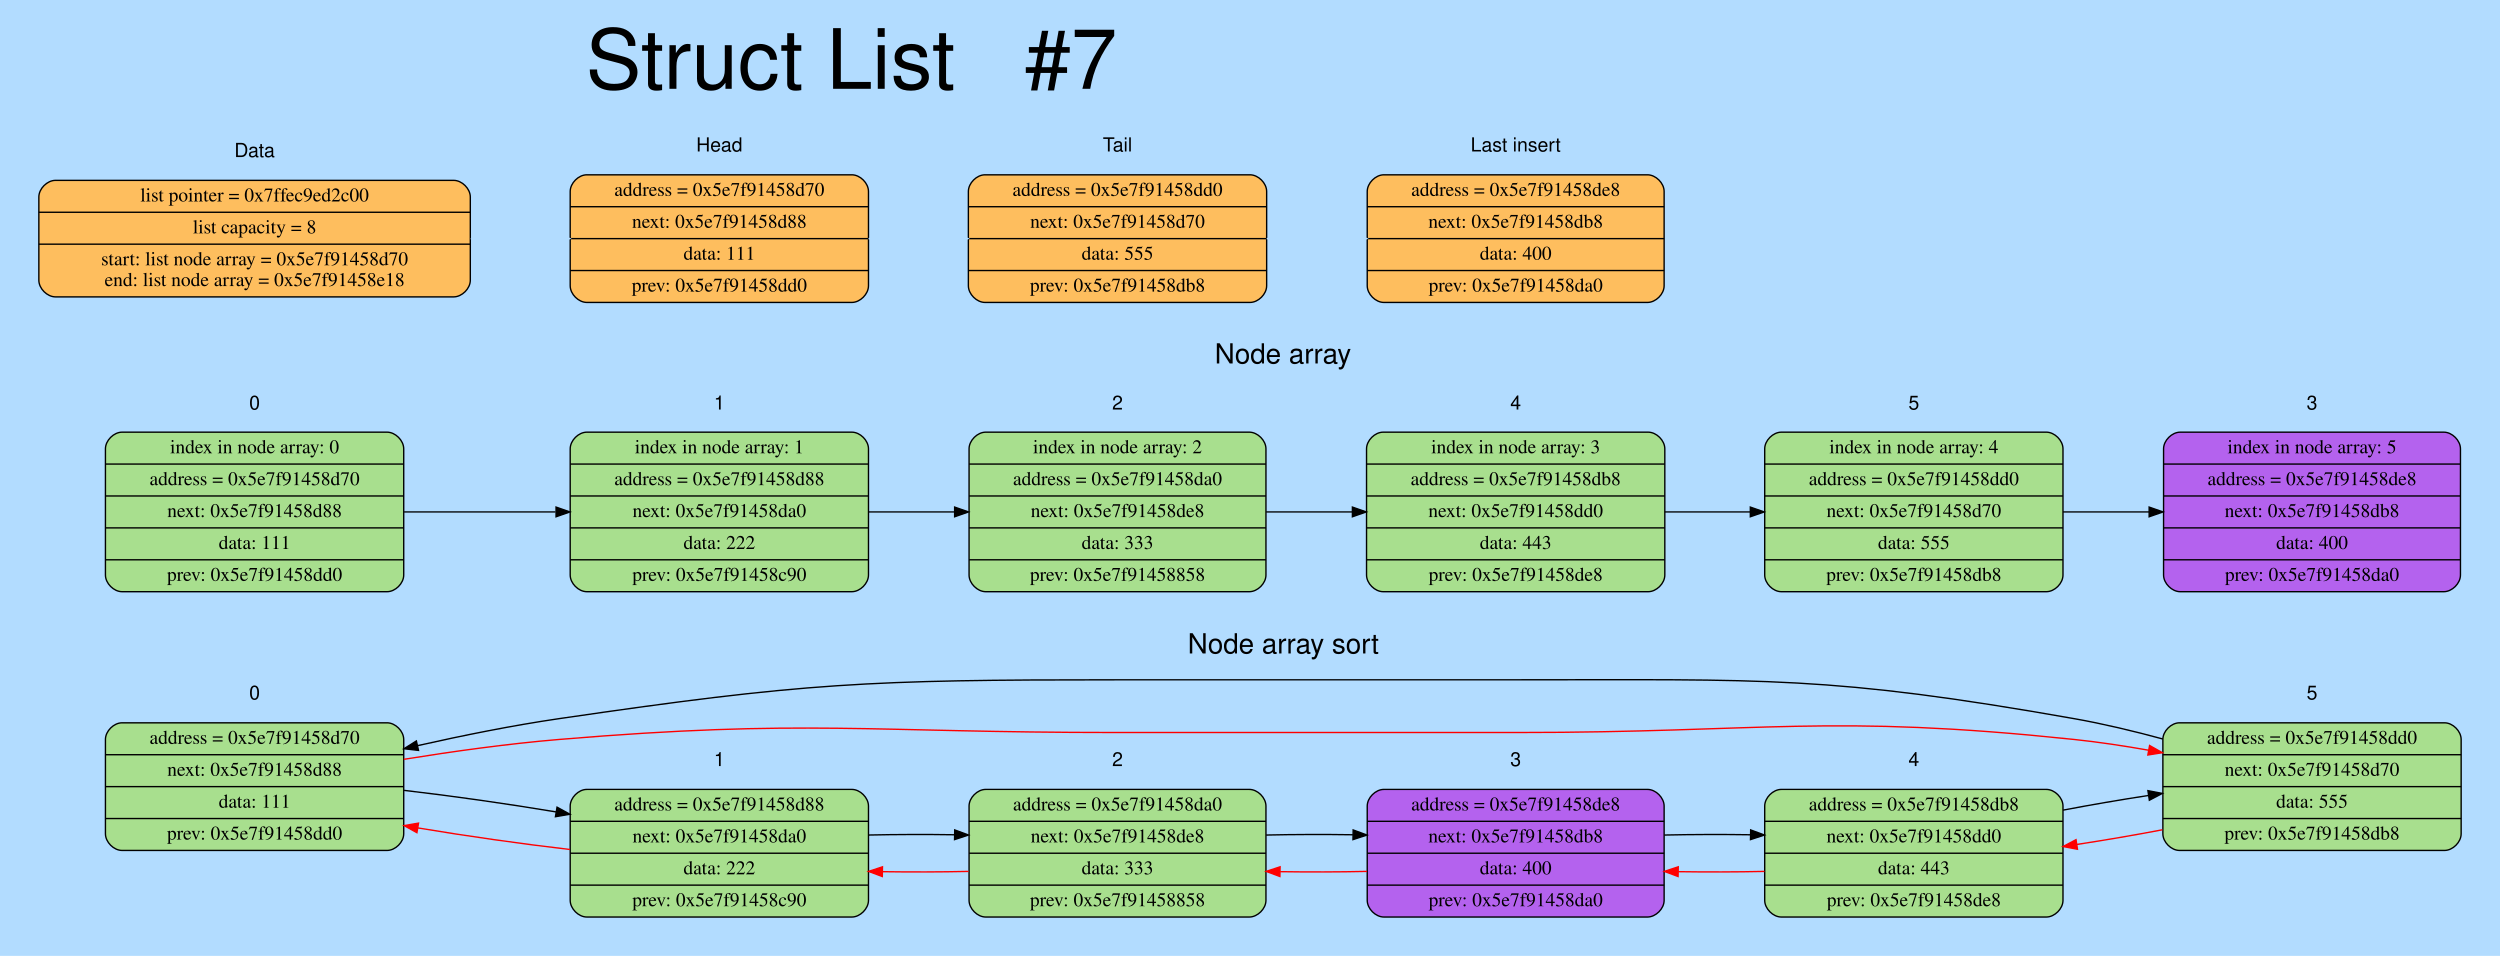
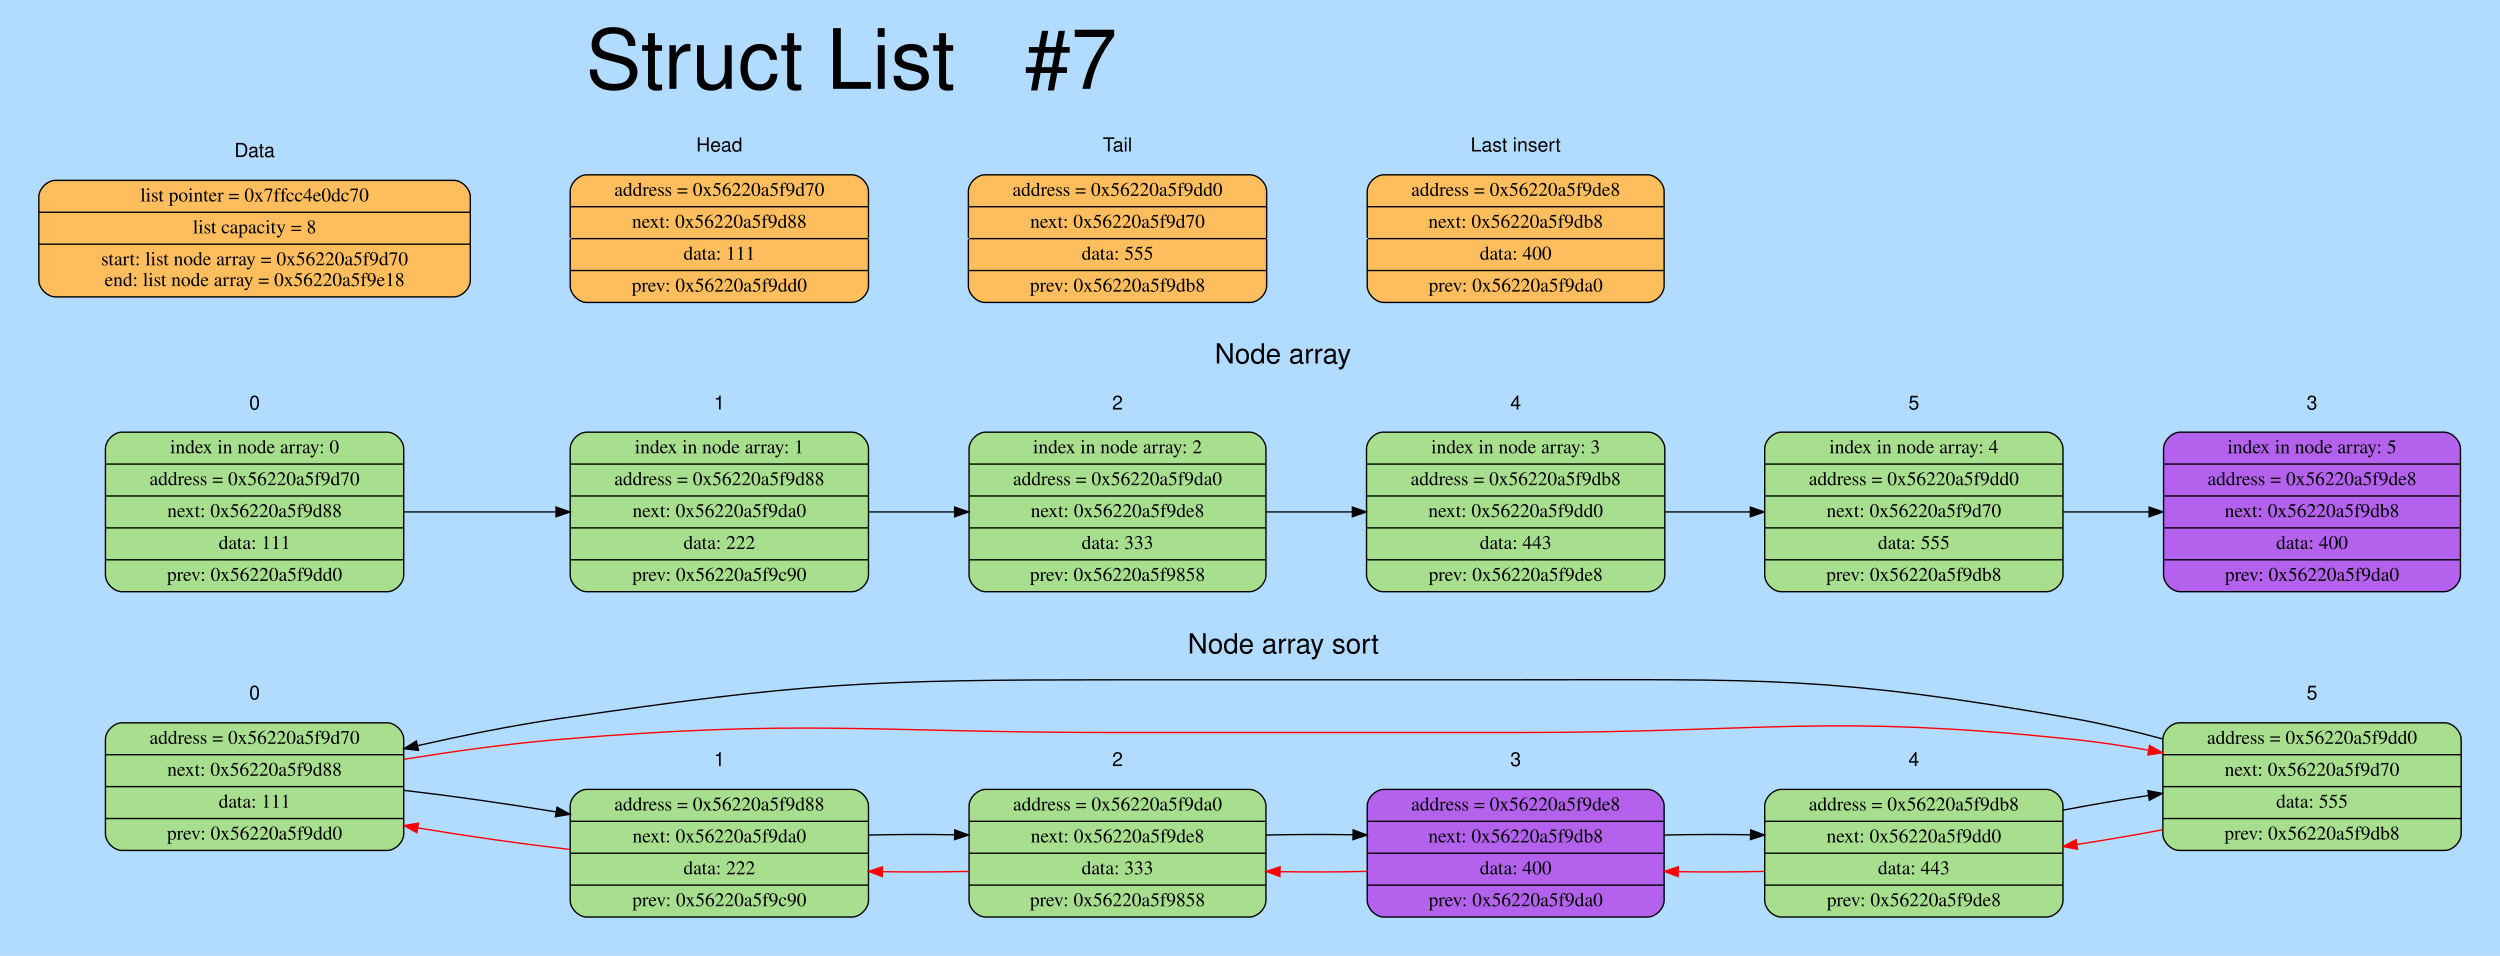
<svg xmlns="http://www.w3.org/2000/svg" width="1802pt" height="689pt" viewBox="0.00 0.00 1802.00 689.00">
  <g id="graph0" class="graph" transform="scale(1 1) rotate(0) translate(4 685)">
    <polygon fill="#b2dcff" stroke="transparent" points="-4,4 -4,-685 1798,-685 1798,4 -4,4" />
    <g id="clust1" class="cluster">
      <polygon fill="#b2dcff" stroke="#b2dcff" points="56,-8 56,-234 1786,-234 1786,-8 56,-8" />
      <text text-anchor="middle" x="921" y="-214" font-family="Helvetica,sans-Serif" font-size="20.00">Node array sort</text>
    </g>
    <g id="clust2" class="cluster">
      <polygon fill="#b2dcff" stroke="#b2dcff" points="64,-64 64,-196 295,-196 295,-64 64,-64" />
      <text text-anchor="middle" x="179.5" y="-180.8" font-family="Helvetica,sans-Serif" font-size="14.00">0</text>
    </g>
    <g id="clust3" class="cluster">
      <polygon fill="#b2dcff" stroke="#b2dcff" points="399,-16 399,-148 630,-148 630,-16 399,-16" />
      <text text-anchor="middle" x="514.5" y="-132.8" font-family="Helvetica,sans-Serif" font-size="14.00">1</text>
    </g>
    <g id="clust4" class="cluster">
      <polygon fill="#b2dcff" stroke="#b2dcff" points="686.5,-16 686.5,-148 916.5,-148 916.5,-16 686.5,-16" />
      <text text-anchor="middle" x="801.5" y="-132.8" font-family="Helvetica,sans-Serif" font-size="14.00">2</text>
    </g>
    <g id="clust5" class="cluster">
      <polygon fill="#b2dcff" stroke="#b2dcff" points="973.5,-16 973.5,-148 1203.5,-148 1203.5,-16 973.5,-16" />
      <text text-anchor="middle" x="1088.5" y="-132.8" font-family="Helvetica,sans-Serif" font-size="14.00">3</text>
    </g>
    <g id="clust6" class="cluster">
      <polygon fill="#b2dcff" stroke="#b2dcff" points="1260,-16 1260,-148 1491,-148 1491,-16 1260,-16" />
      <text text-anchor="middle" x="1375.5" y="-132.8" font-family="Helvetica,sans-Serif" font-size="14.00">4</text>
    </g>
    <g id="clust7" class="cluster">
      <polygon fill="#b2dcff" stroke="#b2dcff" points="1547,-64 1547,-196 1778,-196 1778,-64 1547,-64" />
      <text text-anchor="middle" x="1662.5" y="-180.8" font-family="Helvetica,sans-Serif" font-size="14.00">5</text>
    </g>
    <g id="clust8" class="cluster">
      <polygon fill="#b2dcff" stroke="#b2dcff" points="56,-242 56,-443 1785.5,-443 1785.5,-242 56,-242" />
      <text text-anchor="middle" x="920.75" y="-423" font-family="Helvetica,sans-Serif" font-size="20.00">Node array</text>
    </g>
    <g id="clust9" class="cluster">
      <polygon fill="#b2dcff" stroke="#b2dcff" points="64,-250 64,-405 295,-405 295,-250 64,-250" />
      <text text-anchor="middle" x="179.5" y="-389.8" font-family="Helvetica,sans-Serif" font-size="14.00">0</text>
    </g>
    <g id="clust10" class="cluster">
      <polygon fill="#b2dcff" stroke="#b2dcff" points="399,-250 399,-405 630,-405 630,-250 399,-250" />
      <text text-anchor="middle" x="514.5" y="-389.8" font-family="Helvetica,sans-Serif" font-size="14.00">1</text>
    </g>
    <g id="clust11" class="cluster">
      <polygon fill="#b2dcff" stroke="#b2dcff" points="686.5,-250 686.5,-405 916.5,-405 916.5,-250 686.5,-250" />
      <text text-anchor="middle" x="801.5" y="-389.8" font-family="Helvetica,sans-Serif" font-size="14.00">2</text>
    </g>
    <g id="clust12" class="cluster">
      <polygon fill="#b2dcff" stroke="#b2dcff" points="973,-250 973,-405 1204,-405 1204,-250 973,-250" />
      <text text-anchor="middle" x="1088.5" y="-389.8" font-family="Helvetica,sans-Serif" font-size="14.00">4</text>
    </g>
    <g id="clust13" class="cluster">
      <polygon fill="#b2dcff" stroke="#b2dcff" points="1260,-250 1260,-405 1491,-405 1491,-250 1260,-250" />
      <text text-anchor="middle" x="1375.5" y="-389.8" font-family="Helvetica,sans-Serif" font-size="14.00">5</text>
    </g>
    <g id="clust14" class="cluster">
      <polygon fill="#b2dcff" stroke="#b2dcff" points="1547.5,-250 1547.5,-405 1777.5,-405 1777.5,-250 1547.5,-250" />
      <text text-anchor="middle" x="1662.5" y="-389.8" font-family="Helvetica,sans-Serif" font-size="14.00">3</text>
    </g>
    <g id="clust15" class="cluster">
      <polygon fill="#b2dcff" stroke="#b2dcff" points="8,-451 8,-673 1211.5,-673 1211.5,-451 8,-451" />
      <text text-anchor="middle" x="609.75" y="-621" font-family="Helvetica,sans-Serif" font-size="60.00">Struct List   #7</text>
    </g>
    <g id="clust16" class="cluster">
      <polygon fill="#b2dcff" stroke="#b2dcff" points="16,-462 16,-587 343,-587 343,-462 16,-462" />
      <text text-anchor="middle" x="179.5" y="-571.8" font-family="Helvetica,sans-Serif" font-size="14.00">Data</text>
    </g>
    <g id="clust17" class="cluster">
      <polygon fill="#b2dcff" stroke="#b2dcff" points="399,-459 399,-591 630,-591 630,-459 399,-459" />
      <text text-anchor="middle" x="514.5" y="-575.8" font-family="Helvetica,sans-Serif" font-size="14.00">Head</text>
    </g>
    <g id="clust18" class="cluster">
      <polygon fill="#b2dcff" stroke="#b2dcff" points="686,-459 686,-591 917,-591 917,-459 686,-459" />
      <text text-anchor="middle" x="801.5" y="-575.8" font-family="Helvetica,sans-Serif" font-size="14.00">Tail</text>
    </g>
    <g id="clust19" class="cluster">
      <polygon fill="#b2dcff" stroke="#b2dcff" points="973.5,-459 973.5,-591 1203.5,-591 1203.5,-459 973.5,-459" />
      <text text-anchor="middle" x="1088.5" y="-575.8" font-family="Helvetica,sans-Serif" font-size="14.00">Last insert</text>
    </g>
    <g id="node1" class="node">
      <path fill="#a8df8e" stroke="black" d="M84,-72C84,-72 275,-72 275,-72 281,-72 287,-78 287,-84 287,-84 287,-152 287,-152 287,-158 281,-164 275,-164 275,-164 84,-164 84,-164 78,-164 72,-158 72,-152 72,-152 72,-84 72,-84 72,-78 78,-72 84,-72" />
-       <text text-anchor="middle" x="179.5" y="-148.8" font-family="Times,serif" font-size="14.00">address = 0x5e7f91458d70</text>
+       <text text-anchor="middle" x="179.5" y="-148.8" font-family="Times,serif" font-size="14.00">address = 0x56220a5f9d70</text>
      <polyline fill="none" stroke="black" points="72,-141 287,-141 " />
-       <text text-anchor="middle" x="179.5" y="-125.8" font-family="Times,serif" font-size="14.00">next: 0x5e7f91458d88</text>
+       <text text-anchor="middle" x="179.5" y="-125.8" font-family="Times,serif" font-size="14.00">next: 0x56220a5f9d88</text>
      <polyline fill="none" stroke="black" points="72,-118 287,-118 " />
      <text text-anchor="middle" x="179.5" y="-102.8" font-family="Times,serif" font-size="14.00">data: 111</text>
      <polyline fill="none" stroke="black" points="72,-95 287,-95 " />
-       <text text-anchor="middle" x="179.5" y="-79.8" font-family="Times,serif" font-size="14.00">prev: 0x5e7f91458dd0</text>
+       <text text-anchor="middle" x="179.5" y="-79.8" font-family="Times,serif" font-size="14.00">prev: 0x56220a5f9dd0</text>
    </g>
    <g id="node2" class="node">
      <path fill="#a8df8e" stroke="black" d="M419,-24C419,-24 610,-24 610,-24 616,-24 622,-30 622,-36 622,-36 622,-104 622,-104 622,-110 616,-116 610,-116 610,-116 419,-116 419,-116 413,-116 407,-110 407,-104 407,-104 407,-36 407,-36 407,-30 413,-24 419,-24" />
-       <text text-anchor="middle" x="514.5" y="-100.8" font-family="Times,serif" font-size="14.00">address = 0x5e7f91458d88</text>
+       <text text-anchor="middle" x="514.5" y="-100.8" font-family="Times,serif" font-size="14.00">address = 0x56220a5f9d88</text>
      <polyline fill="none" stroke="black" points="407,-93 622,-93 " />
-       <text text-anchor="middle" x="514.5" y="-77.8" font-family="Times,serif" font-size="14.00">next: 0x5e7f91458da0</text>
+       <text text-anchor="middle" x="514.5" y="-77.8" font-family="Times,serif" font-size="14.00">next: 0x56220a5f9da0</text>
      <polyline fill="none" stroke="black" points="407,-70 622,-70 " />
      <text text-anchor="middle" x="514.5" y="-54.8" font-family="Times,serif" font-size="14.00">data: 222</text>
      <polyline fill="none" stroke="black" points="407,-47 622,-47 " />
-       <text text-anchor="middle" x="514.5" y="-31.8" font-family="Times,serif" font-size="14.00">prev: 0x5e7f91458c90</text>
+       <text text-anchor="middle" x="514.5" y="-31.8" font-family="Times,serif" font-size="14.00">prev: 0x56220a5f9c90</text>
    </g>
    <g id="edge1" class="edge">
      <path fill="none" stroke="black" d="M287.24,-115.31C322.19,-111.25 361.19,-105.71 396.84,-99.76" />
      <polygon fill="black" stroke="black" points="397.52,-103.2 406.8,-98.08 396.35,-96.3 397.52,-103.2" />
    </g>
    <g id="node6" class="node">
      <path fill="#a8df8e" stroke="black" d="M1567,-72C1567,-72 1758,-72 1758,-72 1764,-72 1770,-78 1770,-84 1770,-84 1770,-152 1770,-152 1770,-158 1764,-164 1758,-164 1758,-164 1567,-164 1567,-164 1561,-164 1555,-158 1555,-152 1555,-152 1555,-84 1555,-84 1555,-78 1561,-72 1567,-72" />
-       <text text-anchor="middle" x="1662.5" y="-148.8" font-family="Times,serif" font-size="14.00">address = 0x5e7f91458dd0</text>
+       <text text-anchor="middle" x="1662.5" y="-148.8" font-family="Times,serif" font-size="14.00">address = 0x56220a5f9dd0</text>
      <polyline fill="none" stroke="black" points="1555,-141 1770,-141 " />
-       <text text-anchor="middle" x="1662.5" y="-125.8" font-family="Times,serif" font-size="14.00">next: 0x5e7f91458d70</text>
+       <text text-anchor="middle" x="1662.5" y="-125.8" font-family="Times,serif" font-size="14.00">next: 0x56220a5f9d70</text>
      <polyline fill="none" stroke="black" points="1555,-118 1770,-118 " />
      <text text-anchor="middle" x="1662.5" y="-102.8" font-family="Times,serif" font-size="14.00">data: 555</text>
      <polyline fill="none" stroke="black" points="1555,-95 1770,-95 " />
-       <text text-anchor="middle" x="1662.5" y="-79.8" font-family="Times,serif" font-size="14.00">prev: 0x5e7f91458db8</text>
+       <text text-anchor="middle" x="1662.5" y="-79.8" font-family="Times,serif" font-size="14.00">prev: 0x56220a5f9db8</text>
    </g>
    <g id="edge12" class="edge">
      <path fill="none" stroke="red" d="M287.1,-137.69C322.57,-143.41 362.37,-148.94 399,-152 576.84,-166.87 622.04,-157 800.5,-157 800.5,-157 800.5,-157 1089.5,-157 1267.96,-157 1313.52,-170.64 1491,-152 1508.48,-150.16 1526.82,-147.41 1544.74,-144.24" />
      <polygon fill="red" stroke="red" points="1545.42,-147.67 1554.64,-142.44 1544.17,-140.78 1545.42,-147.67" />
    </g>
    <g id="edge11" class="edge">
      <path fill="none" stroke="red" d="M406.8,-72.69C371.85,-76.74 332.84,-82.28 297.2,-88.23" />
      <polygon fill="red" stroke="red" points="296.51,-84.8 287.24,-89.92 297.68,-91.7 296.51,-84.8" />
    </g>
    <g id="node3" class="node">
      <path fill="#a8df8e" stroke="black" d="M706.5,-24C706.5,-24 896.5,-24 896.5,-24 902.5,-24 908.5,-30 908.5,-36 908.5,-36 908.5,-104 908.5,-104 908.5,-110 902.5,-116 896.5,-116 896.5,-116 706.5,-116 706.5,-116 700.5,-116 694.5,-110 694.5,-104 694.5,-104 694.5,-36 694.5,-36 694.5,-30 700.5,-24 706.5,-24" />
-       <text text-anchor="middle" x="801.5" y="-100.8" font-family="Times,serif" font-size="14.00">address = 0x5e7f91458da0</text>
+       <text text-anchor="middle" x="801.5" y="-100.8" font-family="Times,serif" font-size="14.00">address = 0x56220a5f9da0</text>
      <polyline fill="none" stroke="black" points="694.5,-93 908.5,-93 " />
-       <text text-anchor="middle" x="801.5" y="-77.8" font-family="Times,serif" font-size="14.00">next: 0x5e7f91458de8</text>
+       <text text-anchor="middle" x="801.5" y="-77.8" font-family="Times,serif" font-size="14.00">next: 0x56220a5f9de8</text>
      <polyline fill="none" stroke="black" points="694.5,-70 908.5,-70 " />
      <text text-anchor="middle" x="801.5" y="-54.8" font-family="Times,serif" font-size="14.00">data: 333</text>
      <polyline fill="none" stroke="black" points="694.5,-47 908.5,-47 " />
-       <text text-anchor="middle" x="801.5" y="-31.8" font-family="Times,serif" font-size="14.00">prev: 0x5e7f91458858</text>
+       <text text-anchor="middle" x="801.5" y="-31.8" font-family="Times,serif" font-size="14.00">prev: 0x56220a5f9858</text>
    </g>
    <g id="edge2" class="edge">
      <path fill="none" stroke="black" d="M622.03,-83.11C642.27,-83.56 663.56,-83.62 684.09,-83.3" />
      <polygon fill="black" stroke="black" points="684.17,-86.8 694.1,-83.11 684.04,-79.8 684.17,-86.8" />
    </g>
    <g id="edge10" class="edge">
      <path fill="none" stroke="red" d="M694.1,-56.89C673.86,-56.44 652.58,-56.38 632.04,-56.7" />
      <polygon fill="red" stroke="red" points="631.96,-53.2 622.03,-56.89 632.09,-60.2 631.96,-53.2" />
    </g>
    <g id="node4" class="node">
      <path fill="#b462ee" stroke="black" d="M993.5,-24C993.5,-24 1183.5,-24 1183.5,-24 1189.5,-24 1195.5,-30 1195.5,-36 1195.5,-36 1195.5,-104 1195.5,-104 1195.5,-110 1189.5,-116 1183.5,-116 1183.5,-116 993.5,-116 993.5,-116 987.5,-116 981.5,-110 981.5,-104 981.5,-104 981.5,-36 981.5,-36 981.5,-30 987.5,-24 993.5,-24" />
-       <text text-anchor="middle" x="1088.5" y="-100.8" font-family="Times,serif" font-size="14.00">address = 0x5e7f91458de8</text>
+       <text text-anchor="middle" x="1088.5" y="-100.8" font-family="Times,serif" font-size="14.00">address = 0x56220a5f9de8</text>
      <polyline fill="none" stroke="black" points="981.5,-93 1195.5,-93 " />
-       <text text-anchor="middle" x="1088.5" y="-77.8" font-family="Times,serif" font-size="14.00">next: 0x5e7f91458db8</text>
+       <text text-anchor="middle" x="1088.5" y="-77.8" font-family="Times,serif" font-size="14.00">next: 0x56220a5f9db8</text>
      <polyline fill="none" stroke="black" points="981.5,-70 1195.5,-70 " />
      <text text-anchor="middle" x="1088.5" y="-54.8" font-family="Times,serif" font-size="14.00">data: 400</text>
      <polyline fill="none" stroke="black" points="981.5,-47 1195.5,-47 " />
-       <text text-anchor="middle" x="1088.5" y="-31.8" font-family="Times,serif" font-size="14.00">prev: 0x5e7f91458da0</text>
+       <text text-anchor="middle" x="1088.5" y="-31.8" font-family="Times,serif" font-size="14.00">prev: 0x56220a5f9da0</text>
    </g>
    <g id="edge3" class="edge">
      <path fill="none" stroke="black" d="M908.62,-83.1C929.02,-83.56 950.49,-83.62 971.19,-83.3" />
      <polygon fill="black" stroke="black" points="971.36,-86.79 981.29,-83.1 971.22,-79.79 971.36,-86.79" />
    </g>
    <g id="edge9" class="edge">
      <path fill="none" stroke="red" d="M981.29,-56.9C960.88,-56.44 939.42,-56.38 918.72,-56.71" />
      <polygon fill="red" stroke="red" points="918.55,-53.21 908.62,-56.9 918.69,-60.21 918.55,-53.21" />
    </g>
    <g id="node5" class="node">
      <path fill="#a8df8e" stroke="black" d="M1280,-24C1280,-24 1471,-24 1471,-24 1477,-24 1483,-30 1483,-36 1483,-36 1483,-104 1483,-104 1483,-110 1477,-116 1471,-116 1471,-116 1280,-116 1280,-116 1274,-116 1268,-110 1268,-104 1268,-104 1268,-36 1268,-36 1268,-30 1274,-24 1280,-24" />
-       <text text-anchor="middle" x="1375.5" y="-100.8" font-family="Times,serif" font-size="14.00">address = 0x5e7f91458db8</text>
+       <text text-anchor="middle" x="1375.5" y="-100.8" font-family="Times,serif" font-size="14.00">address = 0x56220a5f9db8</text>
      <polyline fill="none" stroke="black" points="1268,-93 1483,-93 " />
-       <text text-anchor="middle" x="1375.5" y="-77.8" font-family="Times,serif" font-size="14.00">next: 0x5e7f91458dd0</text>
+       <text text-anchor="middle" x="1375.5" y="-77.8" font-family="Times,serif" font-size="14.00">next: 0x56220a5f9dd0</text>
      <polyline fill="none" stroke="black" points="1268,-70 1483,-70 " />
      <text text-anchor="middle" x="1375.5" y="-54.8" font-family="Times,serif" font-size="14.00">data: 443</text>
      <polyline fill="none" stroke="black" points="1268,-47 1483,-47 " />
-       <text text-anchor="middle" x="1375.5" y="-31.8" font-family="Times,serif" font-size="14.00">prev: 0x5e7f91458de8</text>
+       <text text-anchor="middle" x="1375.5" y="-31.8" font-family="Times,serif" font-size="14.00">prev: 0x56220a5f9de8</text>
    </g>
    <g id="edge4" class="edge">
      <path fill="none" stroke="black" d="M1195.62,-83.1C1215.89,-83.55 1237.2,-83.62 1257.78,-83.3" />
      <polygon fill="black" stroke="black" points="1257.88,-86.8 1267.81,-83.11 1257.75,-79.8 1257.88,-86.8" />
    </g>
    <g id="edge8" class="edge">
      <path fill="none" stroke="red" d="M1267.81,-56.89C1247.53,-56.44 1226.21,-56.38 1205.65,-56.71" />
      <polygon fill="red" stroke="red" points="1205.55,-53.21 1195.62,-56.9 1205.69,-60.21 1205.55,-53.21" />
    </g>
    <g id="edge5" class="edge">
      <path fill="none" stroke="black" d="M1483.03,-101.05C1503.14,-104.88 1524.27,-108.51 1544.67,-111.63" />
      <polygon fill="black" stroke="black" points="1544.22,-115.1 1554.63,-113.12 1545.25,-108.18 1544.22,-115.1" />
    </g>
    <g id="edge6" class="edge">
      <path fill="none" stroke="black" d="M1554.98,-152.33C1533.96,-158.04 1511.93,-163.31 1491,-167 1314.85,-198.1 1268.38,-195 1089.5,-195 800.5,-195 800.5,-195 800.5,-195 621.62,-195 576,-192.87 399,-167 365.71,-162.13 329.95,-154.96 297.21,-147.59" />
      <polygon fill="black" stroke="black" points="297.67,-144.11 287.14,-145.3 296.12,-150.93 297.67,-144.11" />
    </g>
    <g id="edge7" class="edge">
      <path fill="none" stroke="red" d="M1554.63,-86.88C1534.51,-83.05 1513.37,-79.43 1492.97,-76.32" />
      <polygon fill="red" stroke="red" points="1493.44,-72.85 1483.03,-74.83 1492.4,-79.77 1493.44,-72.85" />
    </g>
    <g id="node7" class="node">
      <path fill="#a8df8e" stroke="black" d="M84,-258.5C84,-258.5 275,-258.5 275,-258.5 281,-258.5 287,-264.5 287,-270.5 287,-270.5 287,-361.5 287,-361.5 287,-367.5 281,-373.5 275,-373.5 275,-373.5 84,-373.5 84,-373.5 78,-373.5 72,-367.5 72,-361.5 72,-361.5 72,-270.5 72,-270.5 72,-264.5 78,-258.5 84,-258.5" />
      <text text-anchor="middle" x="179.5" y="-358.3" font-family="Times,serif" font-size="14.00">index in node array: 0</text>
      <polyline fill="none" stroke="black" points="72,-350.5 287,-350.5 " />
-       <text text-anchor="middle" x="179.5" y="-335.3" font-family="Times,serif" font-size="14.00">address = 0x5e7f91458d70</text>
+       <text text-anchor="middle" x="179.5" y="-335.3" font-family="Times,serif" font-size="14.00">address = 0x56220a5f9d70</text>
      <polyline fill="none" stroke="black" points="72,-327.5 287,-327.5 " />
-       <text text-anchor="middle" x="179.5" y="-312.3" font-family="Times,serif" font-size="14.00">next: 0x5e7f91458d88</text>
+       <text text-anchor="middle" x="179.5" y="-312.3" font-family="Times,serif" font-size="14.00">next: 0x56220a5f9d88</text>
      <polyline fill="none" stroke="black" points="72,-304.5 287,-304.5 " />
      <text text-anchor="middle" x="179.5" y="-289.3" font-family="Times,serif" font-size="14.00">data: 111</text>
      <polyline fill="none" stroke="black" points="72,-281.5 287,-281.5 " />
-       <text text-anchor="middle" x="179.5" y="-266.3" font-family="Times,serif" font-size="14.00">prev: 0x5e7f91458dd0</text>
+       <text text-anchor="middle" x="179.5" y="-266.3" font-family="Times,serif" font-size="14.00">prev: 0x56220a5f9dd0</text>
    </g>
    <g id="node8" class="node">
      <path fill="#a8df8e" stroke="black" d="M419,-258.5C419,-258.5 610,-258.5 610,-258.5 616,-258.5 622,-264.5 622,-270.5 622,-270.5 622,-361.5 622,-361.5 622,-367.5 616,-373.5 610,-373.5 610,-373.5 419,-373.5 419,-373.5 413,-373.5 407,-367.5 407,-361.5 407,-361.5 407,-270.5 407,-270.5 407,-264.5 413,-258.5 419,-258.5" />
      <text text-anchor="middle" x="514.5" y="-358.3" font-family="Times,serif" font-size="14.00">index in node array: 1</text>
      <polyline fill="none" stroke="black" points="407,-350.5 622,-350.5 " />
-       <text text-anchor="middle" x="514.5" y="-335.3" font-family="Times,serif" font-size="14.00">address = 0x5e7f91458d88</text>
+       <text text-anchor="middle" x="514.5" y="-335.3" font-family="Times,serif" font-size="14.00">address = 0x56220a5f9d88</text>
      <polyline fill="none" stroke="black" points="407,-327.5 622,-327.5 " />
-       <text text-anchor="middle" x="514.5" y="-312.3" font-family="Times,serif" font-size="14.00">next: 0x5e7f91458da0</text>
+       <text text-anchor="middle" x="514.5" y="-312.3" font-family="Times,serif" font-size="14.00">next: 0x56220a5f9da0</text>
      <polyline fill="none" stroke="black" points="407,-304.5 622,-304.5 " />
      <text text-anchor="middle" x="514.5" y="-289.3" font-family="Times,serif" font-size="14.00">data: 222</text>
      <polyline fill="none" stroke="black" points="407,-281.5 622,-281.5 " />
-       <text text-anchor="middle" x="514.5" y="-266.3" font-family="Times,serif" font-size="14.00">prev: 0x5e7f91458c90</text>
+       <text text-anchor="middle" x="514.5" y="-266.3" font-family="Times,serif" font-size="14.00">prev: 0x56220a5f9c90</text>
    </g>
    <g id="edge13" class="edge">
      <path fill="none" stroke="black" d="M287.24,-316C322.04,-316 360.86,-316 396.38,-316" />
      <polygon fill="black" stroke="black" points="396.8,-319.5 406.8,-316 396.8,-312.5 396.8,-319.5" />
    </g>
    <g id="node9" class="node">
      <path fill="#a8df8e" stroke="black" d="M706.5,-258.5C706.5,-258.5 896.5,-258.5 896.5,-258.5 902.5,-258.5 908.5,-264.5 908.5,-270.5 908.5,-270.5 908.5,-361.5 908.5,-361.5 908.5,-367.5 902.5,-373.5 896.5,-373.5 896.5,-373.5 706.5,-373.5 706.5,-373.5 700.5,-373.5 694.5,-367.5 694.5,-361.5 694.5,-361.5 694.5,-270.5 694.5,-270.5 694.5,-264.5 700.5,-258.5 706.5,-258.5" />
      <text text-anchor="middle" x="801.5" y="-358.3" font-family="Times,serif" font-size="14.00">index in node array: 2</text>
      <polyline fill="none" stroke="black" points="694.5,-350.5 908.5,-350.5 " />
-       <text text-anchor="middle" x="801.5" y="-335.3" font-family="Times,serif" font-size="14.00">address = 0x5e7f91458da0</text>
+       <text text-anchor="middle" x="801.5" y="-335.3" font-family="Times,serif" font-size="14.00">address = 0x56220a5f9da0</text>
      <polyline fill="none" stroke="black" points="694.5,-327.5 908.5,-327.5 " />
-       <text text-anchor="middle" x="801.5" y="-312.3" font-family="Times,serif" font-size="14.00">next: 0x5e7f91458de8</text>
+       <text text-anchor="middle" x="801.5" y="-312.3" font-family="Times,serif" font-size="14.00">next: 0x56220a5f9de8</text>
      <polyline fill="none" stroke="black" points="694.5,-304.5 908.5,-304.5 " />
      <text text-anchor="middle" x="801.5" y="-289.3" font-family="Times,serif" font-size="14.00">data: 333</text>
      <polyline fill="none" stroke="black" points="694.5,-281.5 908.5,-281.5 " />
-       <text text-anchor="middle" x="801.5" y="-266.3" font-family="Times,serif" font-size="14.00">prev: 0x5e7f91458858</text>
+       <text text-anchor="middle" x="801.5" y="-266.3" font-family="Times,serif" font-size="14.00">prev: 0x56220a5f9858</text>
    </g>
    <g id="edge14" class="edge">
      <path fill="none" stroke="black" d="M622.03,-316C642.27,-316 663.56,-316 684.09,-316" />
      <polygon fill="black" stroke="black" points="684.1,-319.5 694.1,-316 684.1,-312.5 684.1,-319.5" />
    </g>
    <g id="node10" class="node">
      <path fill="#a8df8e" stroke="black" d="M993,-258.5C993,-258.5 1184,-258.5 1184,-258.5 1190,-258.5 1196,-264.5 1196,-270.5 1196,-270.5 1196,-361.5 1196,-361.5 1196,-367.5 1190,-373.5 1184,-373.5 1184,-373.5 993,-373.5 993,-373.5 987,-373.5 981,-367.5 981,-361.5 981,-361.5 981,-270.5 981,-270.5 981,-264.5 987,-258.5 993,-258.5" />
      <text text-anchor="middle" x="1088.5" y="-358.3" font-family="Times,serif" font-size="14.00">index in node array: 3</text>
      <polyline fill="none" stroke="black" points="981,-350.5 1196,-350.5 " />
-       <text text-anchor="middle" x="1088.5" y="-335.3" font-family="Times,serif" font-size="14.00">address = 0x5e7f91458db8</text>
+       <text text-anchor="middle" x="1088.5" y="-335.3" font-family="Times,serif" font-size="14.00">address = 0x56220a5f9db8</text>
      <polyline fill="none" stroke="black" points="981,-327.5 1196,-327.5 " />
-       <text text-anchor="middle" x="1088.5" y="-312.3" font-family="Times,serif" font-size="14.00">next: 0x5e7f91458dd0</text>
+       <text text-anchor="middle" x="1088.5" y="-312.3" font-family="Times,serif" font-size="14.00">next: 0x56220a5f9dd0</text>
      <polyline fill="none" stroke="black" points="981,-304.5 1196,-304.5 " />
      <text text-anchor="middle" x="1088.5" y="-289.3" font-family="Times,serif" font-size="14.00">data: 443</text>
      <polyline fill="none" stroke="black" points="981,-281.5 1196,-281.5 " />
-       <text text-anchor="middle" x="1088.5" y="-266.3" font-family="Times,serif" font-size="14.00">prev: 0x5e7f91458de8</text>
+       <text text-anchor="middle" x="1088.5" y="-266.3" font-family="Times,serif" font-size="14.00">prev: 0x56220a5f9de8</text>
    </g>
    <g id="edge15" class="edge">
      <path fill="none" stroke="black" d="M908.62,-316C928.89,-316 950.2,-316 970.78,-316" />
      <polygon fill="black" stroke="black" points="970.81,-319.5 980.81,-316 970.81,-312.5 970.81,-319.5" />
    </g>
    <g id="node11" class="node">
      <path fill="#a8df8e" stroke="black" d="M1280,-258.5C1280,-258.5 1471,-258.5 1471,-258.5 1477,-258.5 1483,-264.5 1483,-270.5 1483,-270.5 1483,-361.5 1483,-361.5 1483,-367.5 1477,-373.5 1471,-373.5 1471,-373.5 1280,-373.5 1280,-373.5 1274,-373.5 1268,-367.5 1268,-361.5 1268,-361.5 1268,-270.5 1268,-270.5 1268,-264.5 1274,-258.5 1280,-258.5" />
      <text text-anchor="middle" x="1375.5" y="-358.3" font-family="Times,serif" font-size="14.00">index in node array: 4</text>
      <polyline fill="none" stroke="black" points="1268,-350.5 1483,-350.5 " />
-       <text text-anchor="middle" x="1375.5" y="-335.3" font-family="Times,serif" font-size="14.00">address = 0x5e7f91458dd0</text>
+       <text text-anchor="middle" x="1375.5" y="-335.3" font-family="Times,serif" font-size="14.00">address = 0x56220a5f9dd0</text>
      <polyline fill="none" stroke="black" points="1268,-327.5 1483,-327.5 " />
-       <text text-anchor="middle" x="1375.5" y="-312.3" font-family="Times,serif" font-size="14.00">next: 0x5e7f91458d70</text>
+       <text text-anchor="middle" x="1375.5" y="-312.3" font-family="Times,serif" font-size="14.00">next: 0x56220a5f9d70</text>
      <polyline fill="none" stroke="black" points="1268,-304.5 1483,-304.5 " />
      <text text-anchor="middle" x="1375.5" y="-289.3" font-family="Times,serif" font-size="14.00">data: 555</text>
      <polyline fill="none" stroke="black" points="1268,-281.5 1483,-281.5 " />
-       <text text-anchor="middle" x="1375.5" y="-266.3" font-family="Times,serif" font-size="14.00">prev: 0x5e7f91458db8</text>
+       <text text-anchor="middle" x="1375.5" y="-266.3" font-family="Times,serif" font-size="14.00">prev: 0x56220a5f9db8</text>
    </g>
    <g id="edge16" class="edge">
      <path fill="none" stroke="black" d="M1196.03,-316C1216.05,-316 1237.08,-316 1257.4,-316" />
      <polygon fill="black" stroke="black" points="1257.63,-319.5 1267.63,-316 1257.63,-312.5 1257.63,-319.5" />
    </g>
    <g id="node12" class="node">
      <path fill="#b462ee" stroke="black" d="M1567.5,-258.5C1567.5,-258.5 1757.5,-258.5 1757.5,-258.5 1763.5,-258.5 1769.5,-264.5 1769.5,-270.5 1769.5,-270.5 1769.5,-361.5 1769.5,-361.5 1769.5,-367.5 1763.5,-373.5 1757.5,-373.5 1757.5,-373.5 1567.5,-373.5 1567.5,-373.5 1561.5,-373.5 1555.5,-367.5 1555.5,-361.5 1555.5,-361.5 1555.5,-270.5 1555.5,-270.5 1555.5,-264.5 1561.5,-258.5 1567.5,-258.5" />
      <text text-anchor="middle" x="1662.5" y="-358.3" font-family="Times,serif" font-size="14.00">index in node array: 5</text>
      <polyline fill="none" stroke="black" points="1555.5,-350.5 1769.5,-350.5 " />
-       <text text-anchor="middle" x="1662.5" y="-335.3" font-family="Times,serif" font-size="14.00">address = 0x5e7f91458de8</text>
+       <text text-anchor="middle" x="1662.5" y="-335.3" font-family="Times,serif" font-size="14.00">address = 0x56220a5f9de8</text>
      <polyline fill="none" stroke="black" points="1555.5,-327.5 1769.5,-327.5 " />
-       <text text-anchor="middle" x="1662.5" y="-312.3" font-family="Times,serif" font-size="14.00">next: 0x5e7f91458db8</text>
+       <text text-anchor="middle" x="1662.5" y="-312.3" font-family="Times,serif" font-size="14.00">next: 0x56220a5f9db8</text>
      <polyline fill="none" stroke="black" points="1555.5,-304.5 1769.5,-304.5 " />
      <text text-anchor="middle" x="1662.5" y="-289.3" font-family="Times,serif" font-size="14.00">data: 400</text>
      <polyline fill="none" stroke="black" points="1555.5,-281.5 1769.5,-281.5 " />
-       <text text-anchor="middle" x="1662.5" y="-266.3" font-family="Times,serif" font-size="14.00">prev: 0x5e7f91458da0</text>
+       <text text-anchor="middle" x="1662.5" y="-266.3" font-family="Times,serif" font-size="14.00">prev: 0x56220a5f9da0</text>
    </g>
    <g id="edge17" class="edge">
      <path fill="none" stroke="black" d="M1483.03,-316C1503.27,-316 1524.56,-316 1545.09,-316" />
      <polygon fill="black" stroke="black" points="1545.1,-319.5 1555.1,-316 1545.1,-312.5 1545.1,-319.5" />
    </g>
    <g id="node13" class="node">
      <path fill="#febe5e" stroke="black" d="M419,-467C419,-467 610,-467 610,-467 616,-467 622,-473 622,-479 622,-479 622,-547 622,-547 622,-553 616,-559 610,-559 610,-559 419,-559 419,-559 413,-559 407,-553 407,-547 407,-547 407,-479 407,-479 407,-473 413,-467 419,-467" />
-       <text text-anchor="middle" x="514.5" y="-543.8" font-family="Times,serif" font-size="14.00">address = 0x5e7f91458d70</text>
+       <text text-anchor="middle" x="514.5" y="-543.8" font-family="Times,serif" font-size="14.00">address = 0x56220a5f9d70</text>
      <polyline fill="none" stroke="black" points="407,-536 622,-536 " />
-       <text text-anchor="middle" x="514.5" y="-520.8" font-family="Times,serif" font-size="14.00">next: 0x5e7f91458d88</text>
+       <text text-anchor="middle" x="514.5" y="-520.8" font-family="Times,serif" font-size="14.00">next: 0x56220a5f9d88</text>
      <polyline fill="none" stroke="black" points="407,-513 622,-513 " />
      <text text-anchor="middle" x="514.5" y="-497.8" font-family="Times,serif" font-size="14.00">data: 111</text>
      <polyline fill="none" stroke="black" points="407,-490 622,-490 " />
-       <text text-anchor="middle" x="514.5" y="-474.8" font-family="Times,serif" font-size="14.00">prev: 0x5e7f91458dd0</text>
+       <text text-anchor="middle" x="514.5" y="-474.8" font-family="Times,serif" font-size="14.00">prev: 0x56220a5f9dd0</text>
    </g>
    <g id="node14" class="node">
      <path fill="#febe5e" stroke="black" d="M706,-467C706,-467 897,-467 897,-467 903,-467 909,-473 909,-479 909,-479 909,-547 909,-547 909,-553 903,-559 897,-559 897,-559 706,-559 706,-559 700,-559 694,-553 694,-547 694,-547 694,-479 694,-479 694,-473 700,-467 706,-467" />
-       <text text-anchor="middle" x="801.5" y="-543.8" font-family="Times,serif" font-size="14.00">address = 0x5e7f91458dd0</text>
+       <text text-anchor="middle" x="801.5" y="-543.8" font-family="Times,serif" font-size="14.00">address = 0x56220a5f9dd0</text>
      <polyline fill="none" stroke="black" points="694,-536 909,-536 " />
-       <text text-anchor="middle" x="801.5" y="-520.8" font-family="Times,serif" font-size="14.00">next: 0x5e7f91458d70</text>
+       <text text-anchor="middle" x="801.5" y="-520.8" font-family="Times,serif" font-size="14.00">next: 0x56220a5f9d70</text>
      <polyline fill="none" stroke="black" points="694,-513 909,-513 " />
      <text text-anchor="middle" x="801.5" y="-497.8" font-family="Times,serif" font-size="14.00">data: 555</text>
      <polyline fill="none" stroke="black" points="694,-490 909,-490 " />
-       <text text-anchor="middle" x="801.5" y="-474.8" font-family="Times,serif" font-size="14.00">prev: 0x5e7f91458db8</text>
+       <text text-anchor="middle" x="801.5" y="-474.8" font-family="Times,serif" font-size="14.00">prev: 0x56220a5f9db8</text>
    </g>
    <g id="edge19" class="edge">
      <path fill="none" stroke="#b2dcff" d="M622.03,-513C642.05,-513 663.08,-513 683.4,-513" />
      <polygon fill="#b2dcff" stroke="#b2dcff" points="683.63,-516.5 693.63,-513 683.63,-509.5 683.63,-516.5" />
    </g>
    <g id="node15" class="node">
      <path fill="#febe5e" stroke="black" d="M993.5,-467C993.5,-467 1183.5,-467 1183.5,-467 1189.5,-467 1195.5,-473 1195.5,-479 1195.5,-479 1195.5,-547 1195.5,-547 1195.5,-553 1189.5,-559 1183.5,-559 1183.5,-559 993.5,-559 993.5,-559 987.5,-559 981.5,-553 981.5,-547 981.5,-547 981.5,-479 981.5,-479 981.5,-473 987.5,-467 993.5,-467" />
-       <text text-anchor="middle" x="1088.5" y="-543.8" font-family="Times,serif" font-size="14.00">address = 0x5e7f91458de8</text>
+       <text text-anchor="middle" x="1088.5" y="-543.8" font-family="Times,serif" font-size="14.00">address = 0x56220a5f9de8</text>
      <polyline fill="none" stroke="black" points="981.5,-536 1195.5,-536 " />
-       <text text-anchor="middle" x="1088.5" y="-520.8" font-family="Times,serif" font-size="14.00">next: 0x5e7f91458db8</text>
+       <text text-anchor="middle" x="1088.5" y="-520.8" font-family="Times,serif" font-size="14.00">next: 0x56220a5f9db8</text>
      <polyline fill="none" stroke="black" points="981.5,-513 1195.5,-513 " />
      <text text-anchor="middle" x="1088.5" y="-497.8" font-family="Times,serif" font-size="14.00">data: 400</text>
      <polyline fill="none" stroke="black" points="981.5,-490 1195.5,-490 " />
-       <text text-anchor="middle" x="1088.5" y="-474.8" font-family="Times,serif" font-size="14.00">prev: 0x5e7f91458da0</text>
+       <text text-anchor="middle" x="1088.5" y="-474.8" font-family="Times,serif" font-size="14.00">prev: 0x56220a5f9da0</text>
    </g>
    <g id="edge20" class="edge">
      <path fill="none" stroke="#b2dcff" d="M909.03,-513C929.27,-513 950.56,-513 971.09,-513" />
      <polygon fill="#b2dcff" stroke="#b2dcff" points="971.1,-516.5 981.1,-513 971.1,-509.5 971.1,-516.5" />
    </g>
    <g id="node16" class="node">
      <path fill="#febe5e" stroke="black" d="M36,-471C36,-471 323,-471 323,-471 329,-471 335,-477 335,-483 335,-483 335,-543 335,-543 335,-549 329,-555 323,-555 323,-555 36,-555 36,-555 30,-555 24,-549 24,-543 24,-543 24,-483 24,-483 24,-477 30,-471 36,-471" />
-       <text text-anchor="middle" x="179.5" y="-539.8" font-family="Times,serif" font-size="14.00">list pointer = 0x7ffec9ed2c00</text>
+       <text text-anchor="middle" x="179.5" y="-539.8" font-family="Times,serif" font-size="14.00">list pointer = 0x7ffcc4e0dc70</text>
      <polyline fill="none" stroke="black" points="24,-532 335,-532 " />
      <text text-anchor="middle" x="179.5" y="-516.8" font-family="Times,serif" font-size="14.00">list capacity = 8</text>
      <polyline fill="none" stroke="black" points="24,-509 335,-509 " />
-       <text text-anchor="middle" x="179.5" y="-493.8" font-family="Times,serif" font-size="14.00">start: list node array = 0x5e7f91458d70 </text>
-       <text text-anchor="middle" x="179.5" y="-478.8" font-family="Times,serif" font-size="14.00">end: list node array = 0x5e7f91458e18</text>
+       <text text-anchor="middle" x="179.5" y="-493.8" font-family="Times,serif" font-size="14.00">start: list node array = 0x56220a5f9d70 </text>
+       <text text-anchor="middle" x="179.5" y="-478.8" font-family="Times,serif" font-size="14.00">end: list node array = 0x56220a5f9e18</text>
    </g>
    <g id="edge18" class="edge">
      <path fill="none" stroke="#b2dcff" d="M335.3,-513C355.84,-513 376.62,-513 396.37,-513" />
      <polygon fill="#b2dcff" stroke="#b2dcff" points="396.6,-516.5 406.6,-513 396.6,-509.5 396.6,-516.5" />
    </g>
  </g>
</svg>
